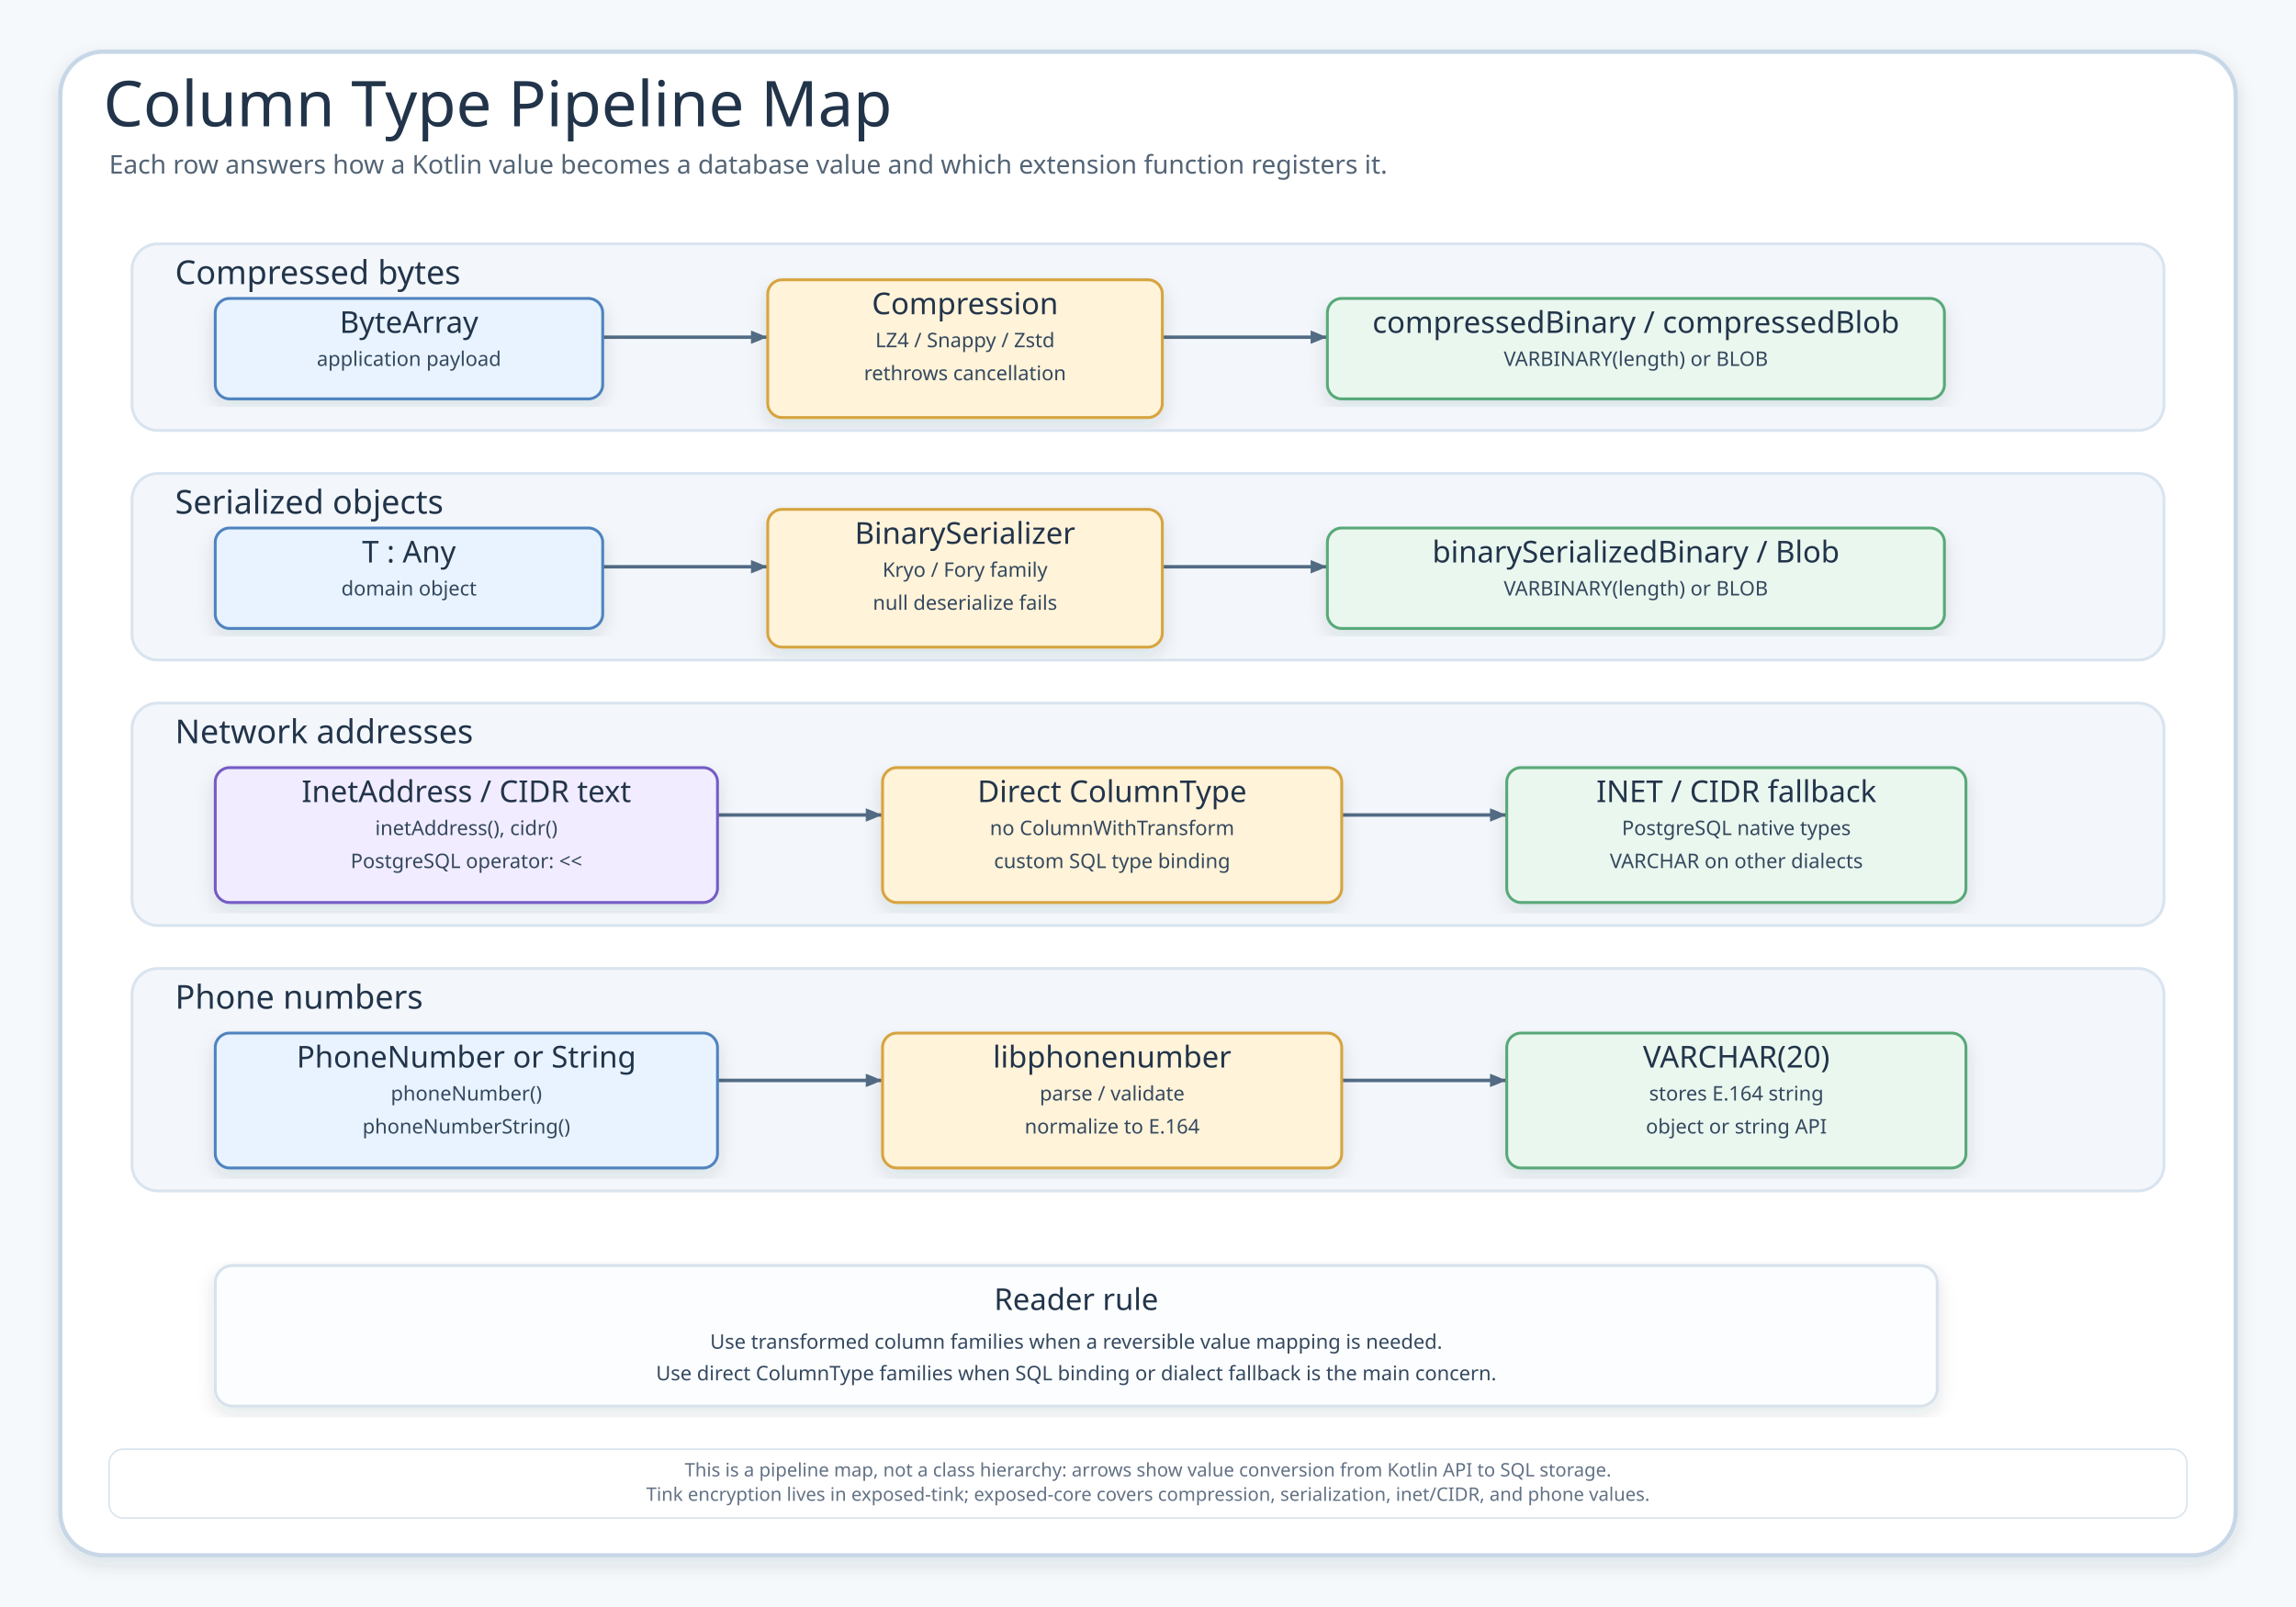
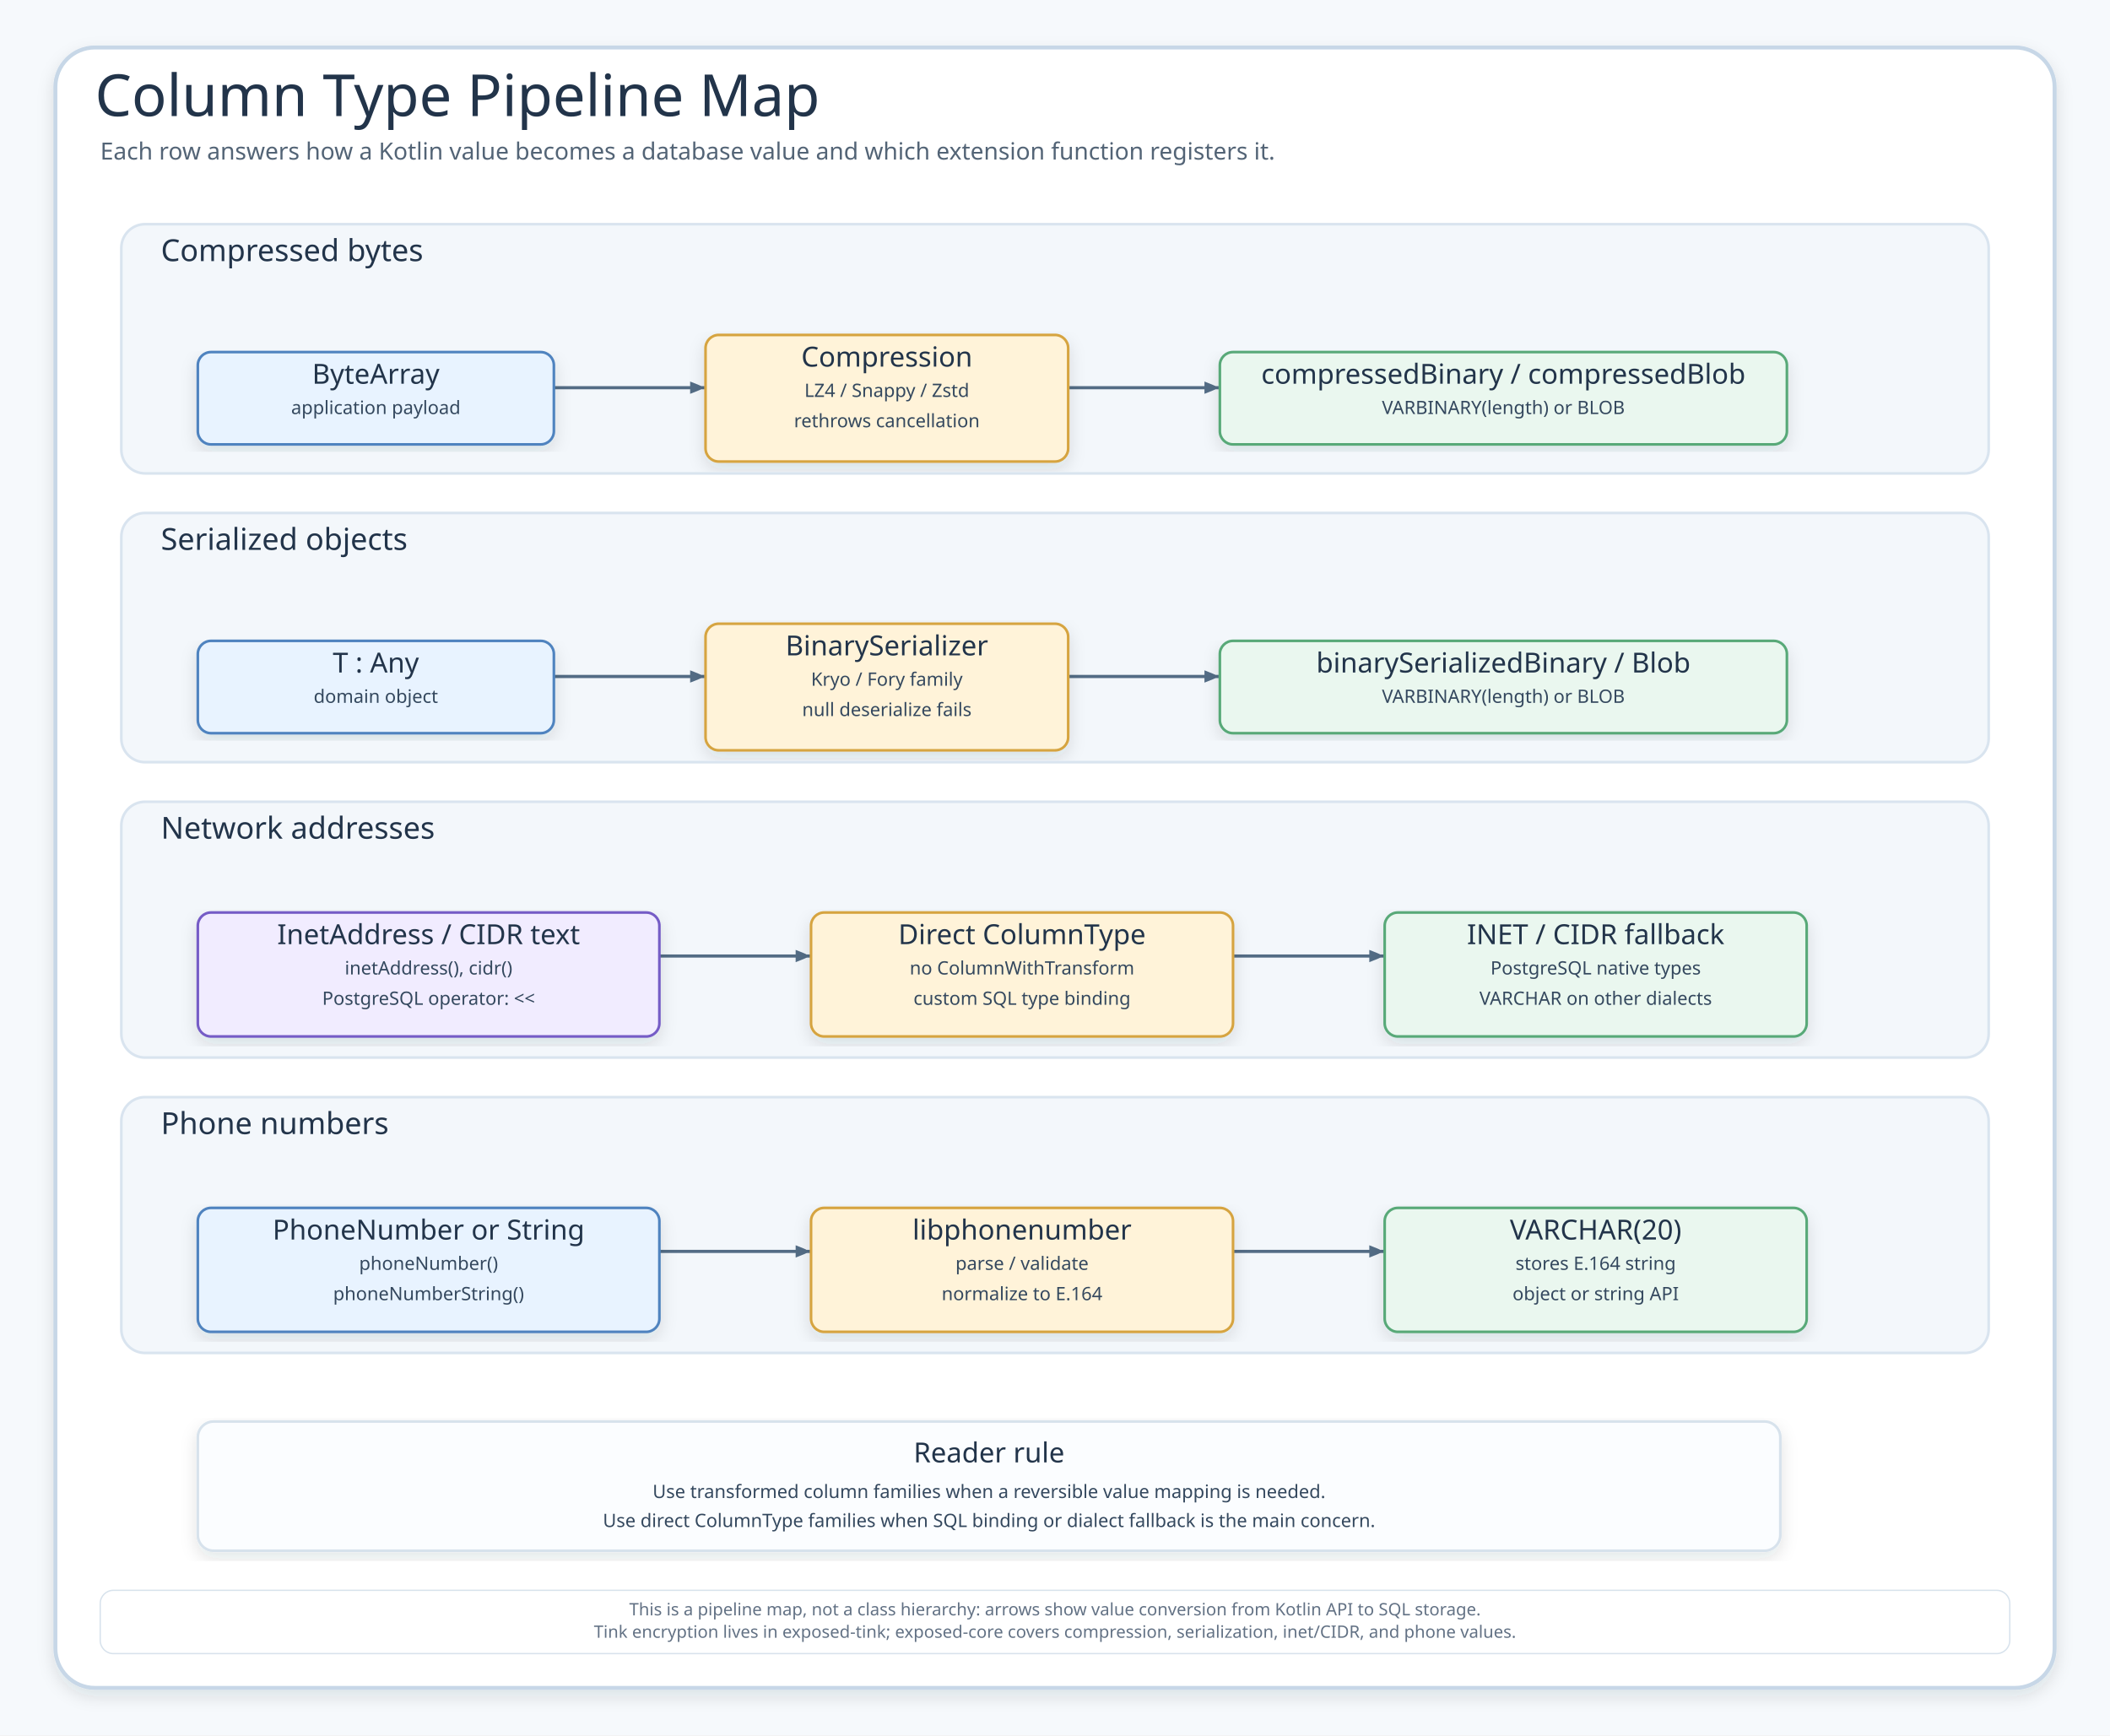
- <svg xmlns="http://www.w3.org/2000/svg" width="1600" height="1120" viewBox="0 0 1600 1120" role="img" aria-labelledby="title desc">
+ <svg xmlns="http://www.w3.org/2000/svg" width="1600" height="1316" viewBox="0 0 1600 1316" role="img" aria-labelledby="title desc">
  <defs>
    <filter id="shadow" x="-8%" y="-8%" width="116%" height="116%">
      <feDropShadow dx="0" dy="5" stdDeviation="6" flood-color="#203040" flood-opacity="0.12" />
    </filter>
    <marker id="arrow" viewBox="0 0 12 10" markerWidth="14" markerHeight="14" refX="11" refY="5" orient="auto" markerUnits="userSpaceOnUse">
      <path d="M 1 1 L 6.5 3.2 Q 11 5 6.5 6.8 L 1 9" fill="#536C85" stroke-dasharray="none" style="stroke-dasharray:none!important" />
    </marker>
    <style>
      .canvas{fill:#F6F9FC}
      .panel{fill:#FFFFFF;stroke:#C7D7E7;stroke-width:3;filter:url(#shadow)}
      .title{font-family:"Architects Daughter";font-size:44px;fill:#22344A;font-weight:400}
      .subtitle{font-family:"Comic Mono";font-size:18px;fill:#536476}
      .lane-title{font-family:"Architects Daughter";font-size:23px;fill:#22344A;font-weight:400}
      .box-title{font-family:"Architects Daughter";font-size:21px;fill:#22344A;font-weight:400}
      .text{font-family:"Comic Mono";font-size:14px;fill:#34485E}
      .small{font-family:"Comic Mono";font-size:13px;fill:#627184}
      .lane{fill:#F3F7FB;stroke:#D9E4EF;stroke-width:2}
      .box{stroke-width:2;filter:url(#shadow)}
      .value{fill:#E8F3FF;stroke:#4F83BF}
      .transform{fill:#FFF3D9;stroke:#D6A441}
      .storage{fill:#EAF7EF;stroke:#58A978}
      .direct{fill:#F1ECFF;stroke:#755BC6}
      .arrow{fill:none;stroke:#536C85;stroke-width:2.4;marker-end:url(#arrow);stroke-linecap:round;stroke-linejoin:round}
      .bidir{fill:none;stroke:#536C85;stroke-width:2.4;marker-end:url(#arrow);stroke-linecap:round;stroke-linejoin:round}
    </style>
    <marker id="arrow-536c85" viewBox="0 0 12 10" markerWidth="14" markerHeight="14" refX="11" refY="5" orient="auto" markerUnits="userSpaceOnUse">
      <path d="M 1 1 L 6.5 3.2 Q 11 5 6.5 6.8 L 1 9" fill="#536C85" style="stroke-dasharray:none!important" stroke-dasharray="none" />
    </marker>
  </defs>
-   <rect class="canvas" width="1600" height="1120" />
-   <rect class="panel" x="42" y="36" width="1516" height="1048" rx="30" />
+   <rect class="canvas" width="1600" height="1316" />
+   <rect class="panel" x="42" y="36" width="1516" height="1244" rx="30" />
  <text class="title" x="72" y="88">Column Type Pipeline Map</text>
  <text class="subtitle" x="76" y="121">Each row answers how a Kotlin value becomes a database value and which extension function registers it.</text>
-   <rect class="lane" x="92" y="170" width="1416" height="130" rx="18" />
+   <rect class="lane" x="92" y="170" width="1416" height="189" rx="18" />
  <text class="lane-title" x="122" y="198">Compressed bytes</text>
-   <path class="arrow" d="M420 235 L535 235" style="marker-end:url(#arrow-536c85)" />
-   <path class="arrow" d="M810 235 L925 235" style="marker-end:url(#arrow-536c85)" />
-   <g transform="translate(150 208)">
+   <path class="arrow" d="M 420 294 L 535 294" style="marker-end:url(#arrow-536c85)" />
+   <path class="arrow" d="M 810 294 L 925 294" style="marker-end:url(#arrow-536c85)" />
+   <g transform="translate(150 267)">
    <rect class="box value" x="0" y="0" width="270" height="70" rx="10" />
    <text class="box-title" x="135" y="24" text-anchor="middle">ByteArray</text>
    <text class="text" x="135" y="47" text-anchor="middle">application payload</text>
  </g>
-   <g transform="translate(535 195)">
+   <g transform="translate(535 254)">
    <rect class="box transform" x="0" y="0" width="275" height="96" rx="10" />
    <text class="box-title" x="137.5" y="24" text-anchor="middle">Compression</text>
    <text class="text" x="137.5" y="47" text-anchor="middle">LZ4 / Snappy / Zstd</text>
    <text class="text" x="137.5" y="70" text-anchor="middle">rethrows cancellation</text>
  </g>
-   <g transform="translate(925 208)">
+   <g transform="translate(925 267)">
    <rect class="box storage" x="0" y="0" width="430" height="70" rx="10" />
    <text class="box-title" x="215" y="24" text-anchor="middle">compressedBinary / compressedBlob</text>
    <text class="text" x="215" y="47" text-anchor="middle">VARBINARY(length) or BLOB</text>
  </g>
-   <rect class="lane" x="92" y="330" width="1416" height="130" rx="18" />
-   <text class="lane-title" x="122" y="358">Serialized objects</text>
-   <path class="arrow" d="M420 395 L535 395" style="marker-end:url(#arrow-536c85)" />
-   <path class="arrow" d="M810 395 L925 395" style="marker-end:url(#arrow-536c85)" />
-   <g transform="translate(150 368)">
+   <rect class="lane" x="92" y="389" width="1416" height="189" rx="18" />
+   <text class="lane-title" x="122" y="417">Serialized objects</text>
+   <path class="arrow" d="M 420 513 L 535 513" style="marker-end:url(#arrow-536c85)" />
+   <path class="arrow" d="M 810 513 L 925 513" style="marker-end:url(#arrow-536c85)" />
+   <g transform="translate(150 486)">
    <rect class="box value" x="0" y="0" width="270" height="70" rx="10" />
    <text class="box-title" x="135" y="24" text-anchor="middle">T : Any</text>
    <text class="text" x="135" y="47" text-anchor="middle">domain object</text>
  </g>
-   <g transform="translate(535 355)">
+   <g transform="translate(535 473)">
    <rect class="box transform" x="0" y="0" width="275" height="96" rx="10" />
    <text class="box-title" x="137.5" y="24" text-anchor="middle">BinarySerializer</text>
    <text class="text" x="137.5" y="47" text-anchor="middle">Kryo / Fory family</text>
    <text class="text" x="137.5" y="70" text-anchor="middle">null deserialize fails</text>
  </g>
-   <g transform="translate(925 368)">
+   <g transform="translate(925 486)">
    <rect class="box storage" x="0" y="0" width="430" height="70" rx="10" />
    <text class="box-title" x="215" y="24" text-anchor="middle">binarySerializedBinary / Blob</text>
    <text class="text" x="215" y="47" text-anchor="middle">VARBINARY(length) or BLOB</text>
  </g>
-   <rect class="lane" x="92" y="490" width="1416" height="155" rx="18" />
-   <text class="lane-title" x="122" y="518">Network addresses</text>
-   <path class="arrow" d="M500 568 L615 568" style="marker-end:url(#arrow-536c85)" />
-   <path class="arrow" d="M935 568 L1050 568" style="marker-end:url(#arrow-536c85)" />
-   <g transform="translate(150 535)">
+   <rect class="lane" x="92" y="608" width="1416" height="194" rx="18" />
+   <text class="lane-title" x="122" y="636">Network addresses</text>
+   <path class="arrow" d="M 500 725 L 615 725" style="marker-end:url(#arrow-536c85)" />
+   <path class="arrow" d="M 935 725 L 1050 725" style="marker-end:url(#arrow-536c85)" />
+   <g transform="translate(150 692)">
    <rect class="box direct" x="0" y="0" width="350" height="94" rx="10" />
    <text class="box-title" x="175" y="24" text-anchor="middle">InetAddress / CIDR text</text>
    <text class="text" x="175" y="47" text-anchor="middle">inetAddress(), cidr()</text>
    <text class="text" x="175" y="70" text-anchor="middle">PostgreSQL operator: &lt;&lt;</text>
  </g>
-   <g transform="translate(615 535)">
+   <g transform="translate(615 692)">
    <rect class="box transform" x="0" y="0" width="320" height="94" rx="10" />
    <text class="box-title" x="160" y="24" text-anchor="middle">Direct ColumnType</text>
    <text class="text" x="160" y="47" text-anchor="middle">no ColumnWithTransform</text>
    <text class="text" x="160" y="70" text-anchor="middle">custom SQL type binding</text>
  </g>
-   <g transform="translate(1050 535)">
+   <g transform="translate(1050 692)">
    <rect class="box storage" x="0" y="0" width="320" height="94" rx="10" />
    <text class="box-title" x="160" y="24" text-anchor="middle">INET / CIDR fallback</text>
    <text class="text" x="160" y="47" text-anchor="middle">PostgreSQL native types</text>
    <text class="text" x="160" y="70" text-anchor="middle">VARCHAR on other dialects</text>
  </g>
-   <rect class="lane" x="92" y="675" width="1416" height="155" rx="18" />
-   <text class="lane-title" x="122" y="703">Phone numbers</text>
-   <path class="arrow" d="M500 753 L615 753" style="marker-end:url(#arrow-536c85)" />
-   <path class="arrow" d="M935 753 L1050 753" style="marker-end:url(#arrow-536c85)" />
-   <g transform="translate(150 720)">
+   <rect class="lane" x="92" y="832" width="1416" height="194" rx="18" />
+   <text class="lane-title" x="122" y="860">Phone numbers</text>
+   <path class="arrow" d="M 500 949 L 615 949" style="marker-end:url(#arrow-536c85)" />
+   <path class="arrow" d="M 935 949 L 1050 949" style="marker-end:url(#arrow-536c85)" />
+   <g transform="translate(150 916)">
    <rect class="box value" x="0" y="0" width="350" height="94" rx="10" />
    <text class="box-title" x="175" y="24" text-anchor="middle">PhoneNumber or String</text>
    <text class="text" x="175" y="47" text-anchor="middle">phoneNumber()</text>
    <text class="text" x="175" y="70" text-anchor="middle">phoneNumberString()</text>
  </g>
-   <g transform="translate(615 720)">
+   <g transform="translate(615 916)">
    <rect class="box transform" x="0" y="0" width="320" height="94" rx="10" />
    <text class="box-title" x="160" y="24" text-anchor="middle">libphonenumber</text>
    <text class="text" x="160" y="47" text-anchor="middle">parse / validate</text>
    <text class="text" x="160" y="70" text-anchor="middle">normalize to E.164</text>
  </g>
-   <g transform="translate(1050 720)">
+   <g transform="translate(1050 916)">
    <rect class="box storage" x="0" y="0" width="320" height="94" rx="10" />
    <text class="box-title" x="160" y="24" text-anchor="middle">VARCHAR(20)</text>
    <text class="text" x="160" y="47" text-anchor="middle">stores E.164 string</text>
    <text class="text" x="160" y="70" text-anchor="middle">object or string API</text>
  </g>
-   <g transform="translate(150 882)">
+   <g transform="translate(150 1078)">
    <rect class="box" x="0" y="0" width="1200" height="98" rx="12" fill="#FBFDFF" stroke="#D7E2EC" />
    <text class="box-title" x="600" y="31" text-anchor="middle">Reader rule</text>
    <text class="text" x="600" y="58" text-anchor="middle">Use transformed column families when a reversible value mapping is needed.</text>
    <text class="text" x="600" y="80" text-anchor="middle">Use direct ColumnType families when SQL binding or dialect fallback is the main concern.</text>
  </g>
-   <g transform="translate(76 1010)">
+   <g transform="translate(76 1206)">
    <rect x="0" y="0" width="1448" height="48" rx="10" fill="#FFFFFF" stroke="#D7E2EC" />
    <text class="small" x="724" y="19" text-anchor="middle">This is a pipeline map, not a class hierarchy: arrows show value conversion from Kotlin API to SQL storage.</text>
    <text class="small" x="724" y="36" text-anchor="middle">Tink encryption lives in exposed-tink; exposed-core covers compression, serialization, inet/CIDR, and phone values.</text>
  </g>
</svg>
